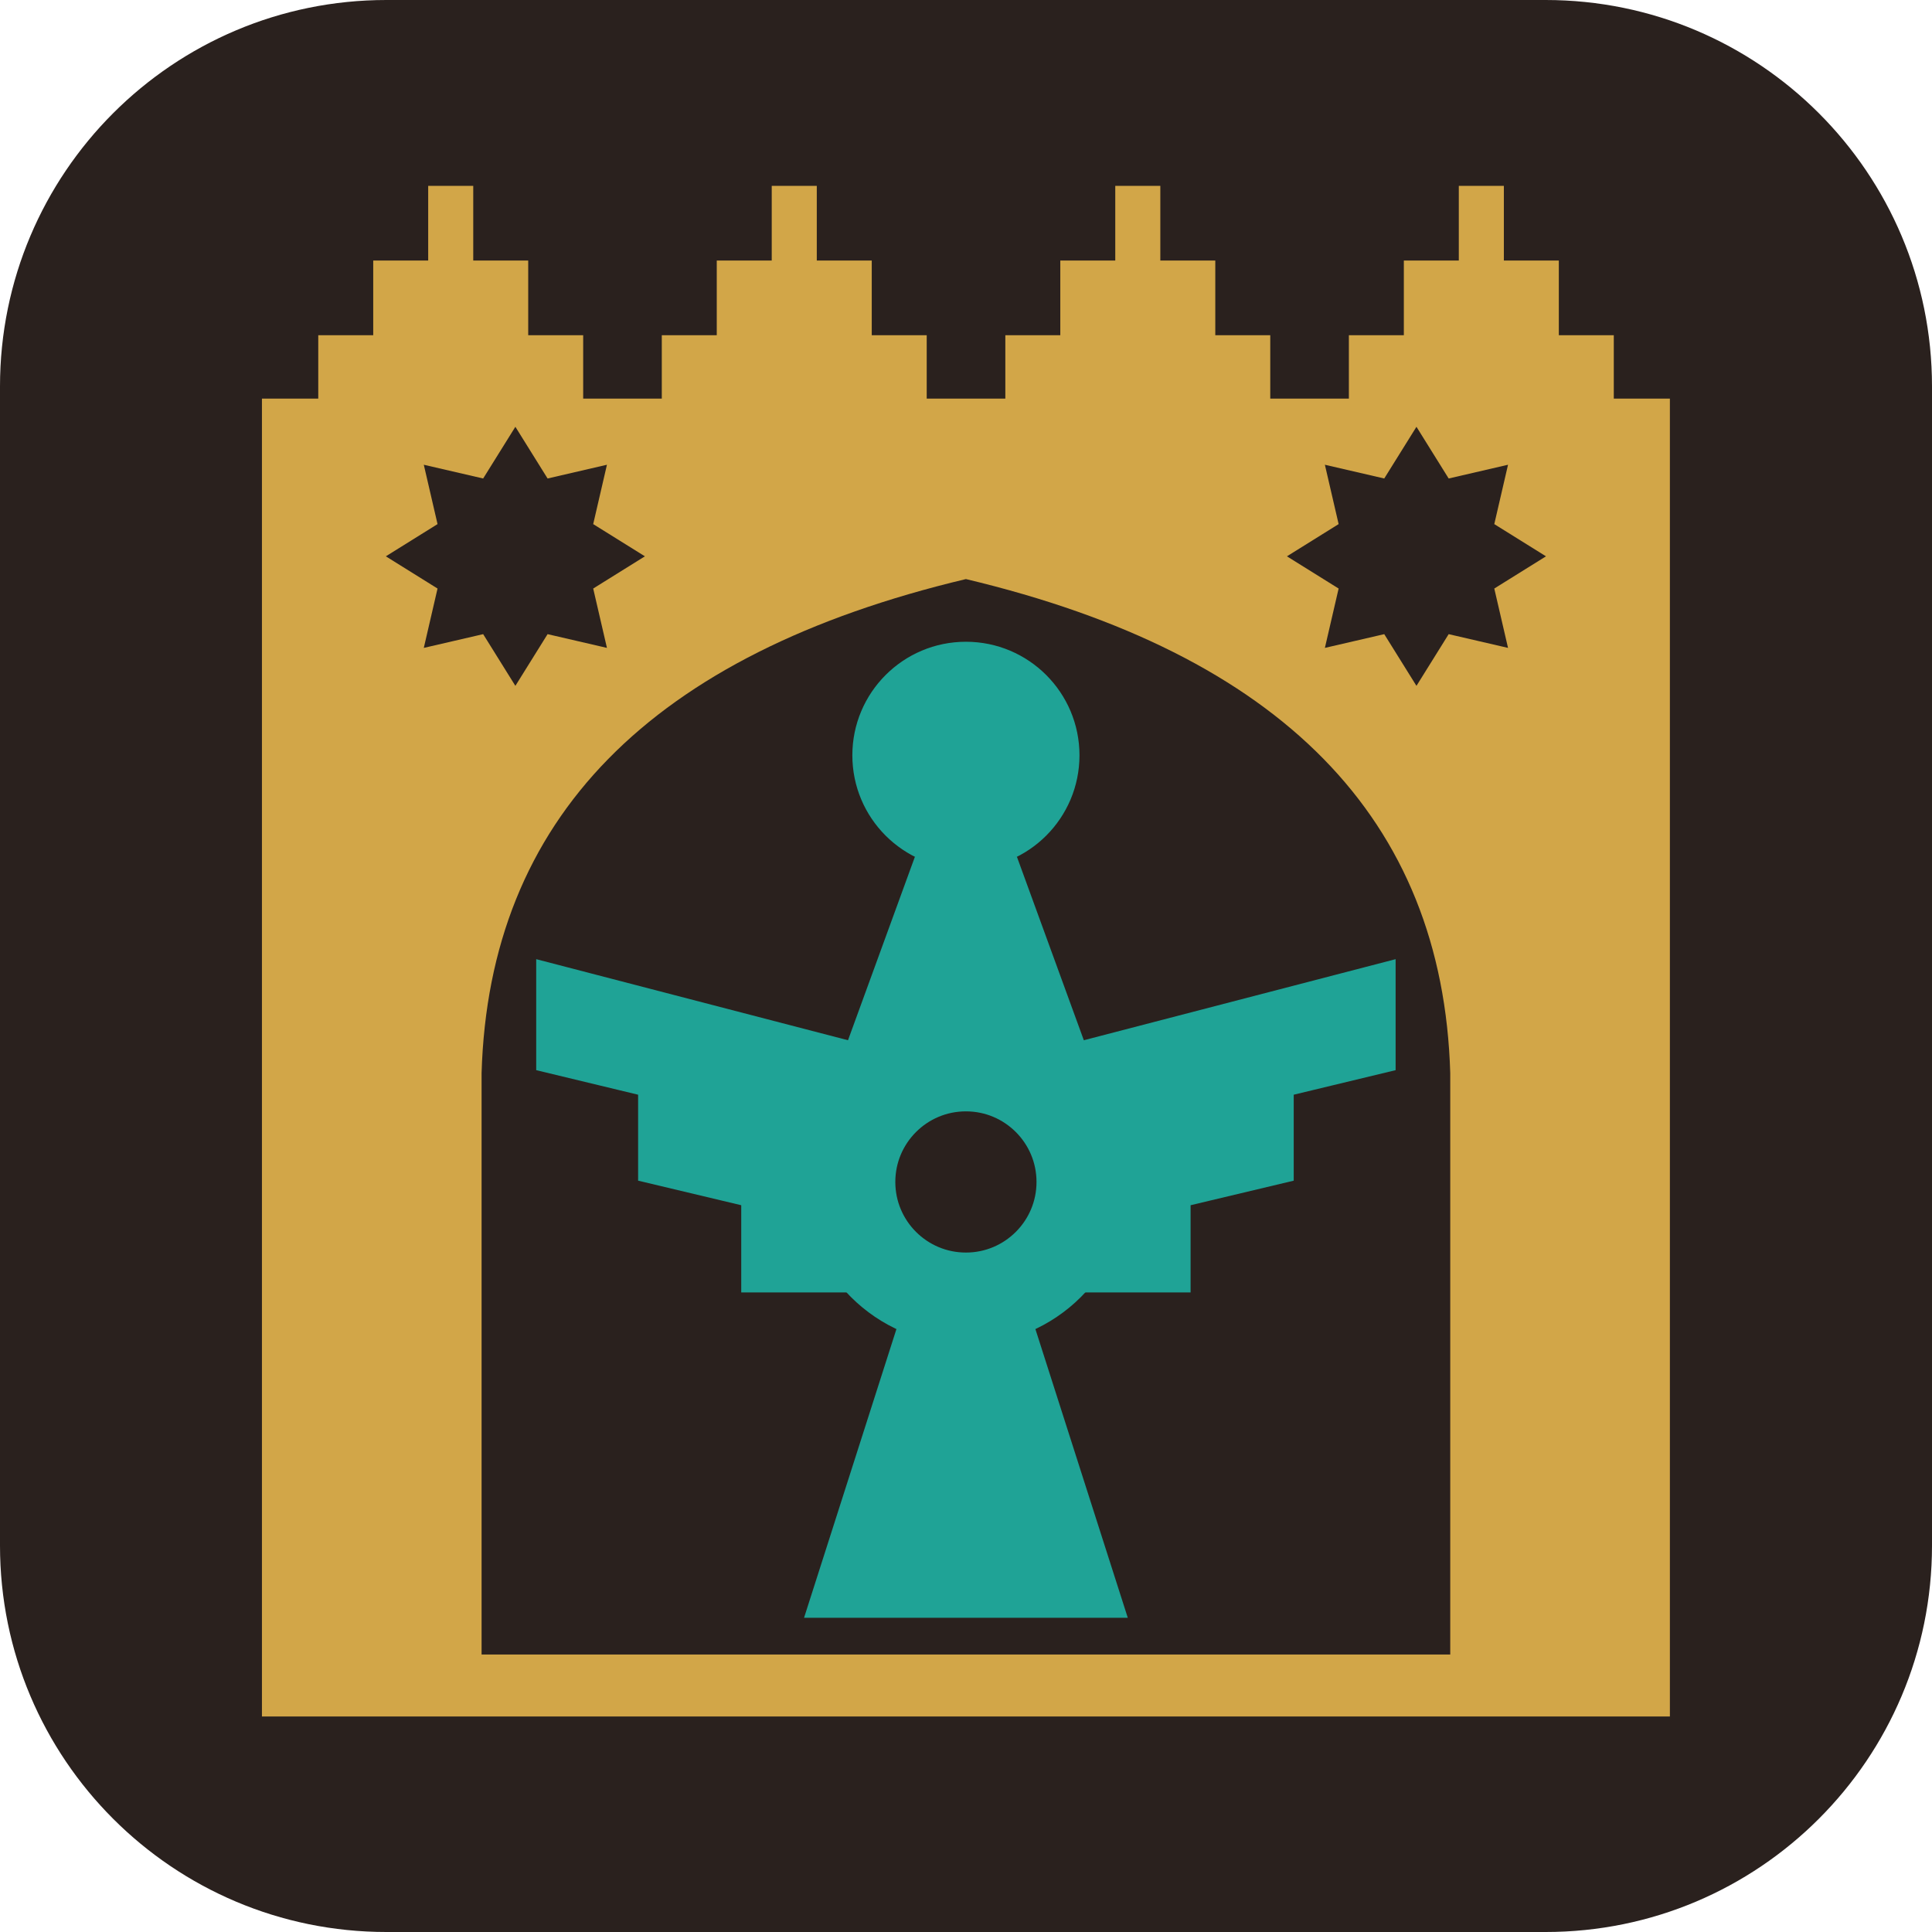
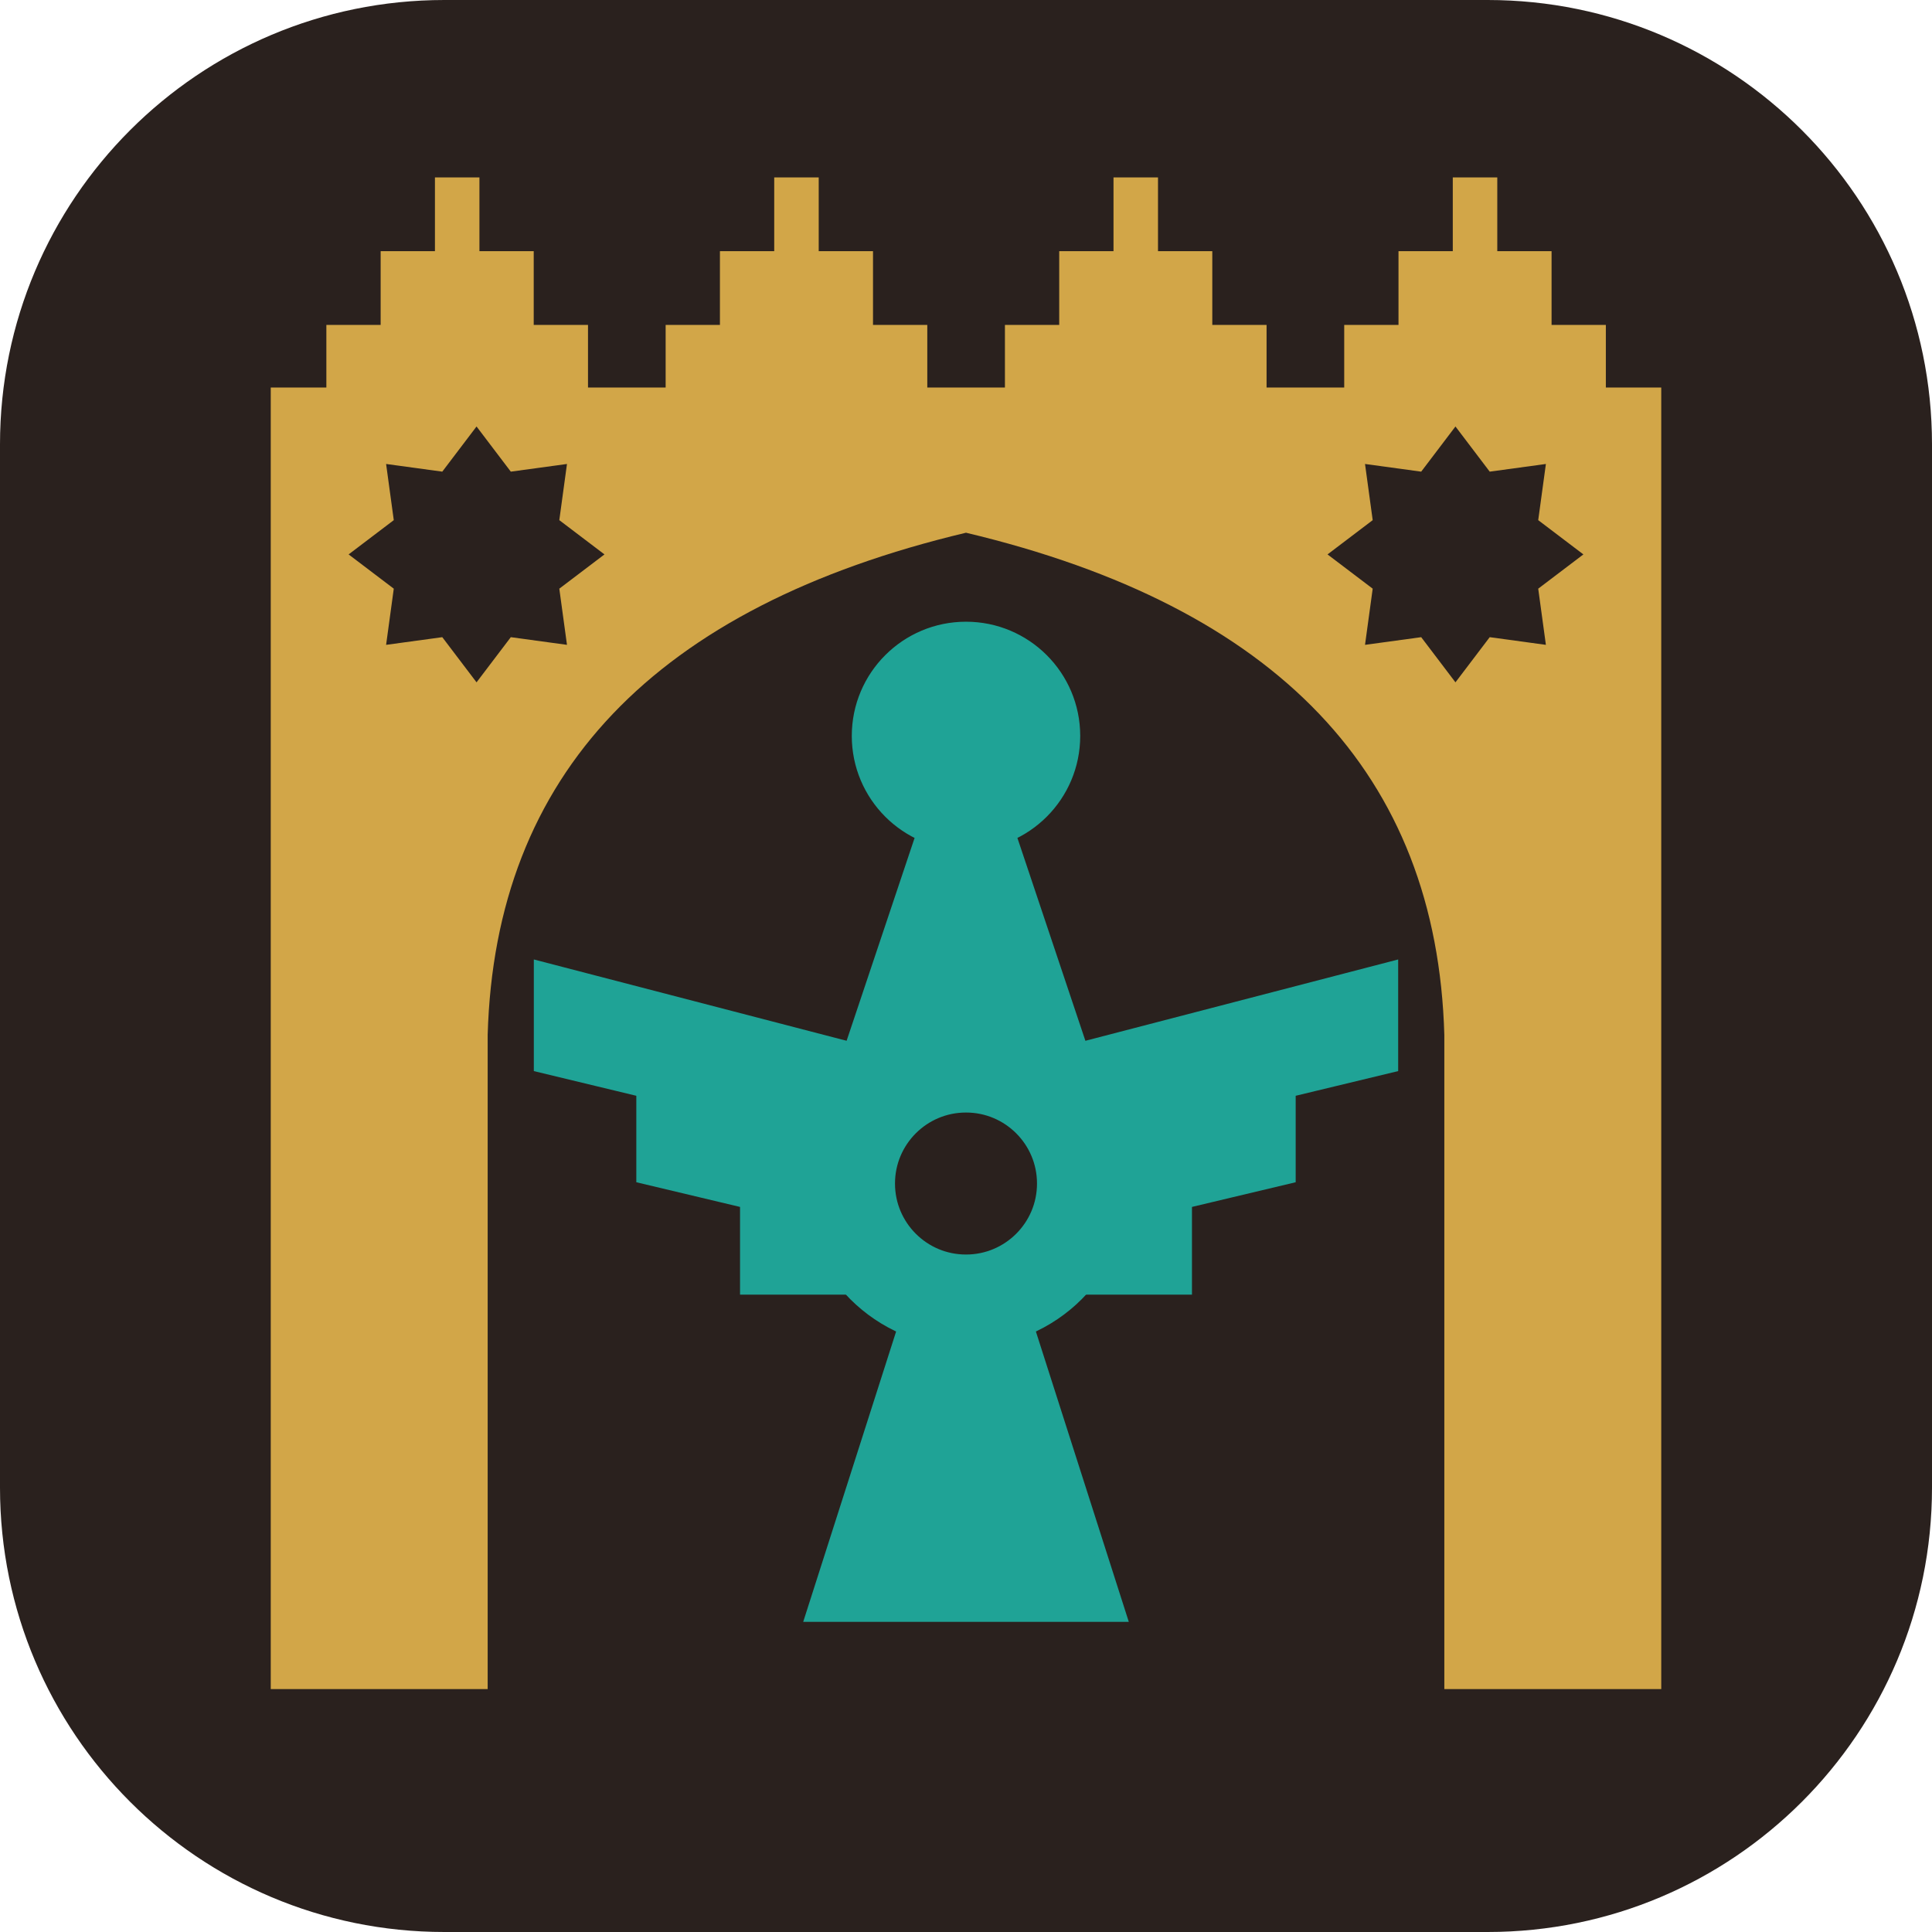
<svg xmlns="http://www.w3.org/2000/svg" viewBox="0 0 170 170">
-   <rect width="170" height="170" rx="34.0" fill="#2A211E" />
-   <g transform="translate(10.66,2.37) scale(0.9911)">
+   <rect width="170" height="170" rx="39.1" fill="#2A211E" />
+   <svg x="1.80" y="1.80" width="166.4" height="166.4" viewBox="0 0 150 170" preserveAspectRatio="xMidYMid meet">
    <g fill="#D2A648">
-       <path fill-rule="evenodd" d="M12.5,33 H137.5 V150 H12.5 Z M32,144.5 V92.88 Q33,59.02 75,49.02 Q117,59.02 118,92.88 V144.5 Z M35.00,35.50 L37.86,40.09 L43.13,38.87 L41.91,44.14 L46.50,47.00 L41.91,49.86 L43.13,55.13 L37.86,53.91 L35.00,58.50 L32.14,53.91 L26.87,55.13 L28.09,49.86 L23.50,47.00 L28.09,44.14 L26.87,38.87 L32.14,40.09 Z M115.00,35.50 L117.86,40.09 L123.13,38.87 L121.91,44.14 L126.50,47.00 L121.91,49.86 L123.13,55.13 L117.86,53.91 L115.00,58.50 L112.14,53.91 L106.87,55.13 L108.09,49.86 L103.50,47.00 L108.09,44.14 L106.87,38.87 L112.14,40.09 Z" />
+       <path fill-rule="evenodd" d="M12.5,33 H137.5 V150 H118 V91.2 Q117,56.05 75,46.05 Q33,56.05 32,91.2 V150 H12.5 Z M31.00,36.50 L34.08,40.56 L39.13,39.87 L38.44,44.92 L42.50,48.00 L38.44,51.08 L39.13,56.13 L34.08,55.44 L31.00,59.50 L27.92,55.44 L22.87,56.13 L23.56,51.08 L19.50,48.00 L23.56,44.92 L22.87,39.87 L27.92,40.56 Z M119.00,36.50 L122.08,40.56 L127.13,39.87 L126.44,44.92 L130.50,48.00 L126.44,51.08 L127.13,56.13 L122.08,55.44 L119.00,59.50 L115.92,55.44 L110.87,56.13 L111.56,51.08 L107.50,48.00 L111.56,44.92 L110.87,39.87 L115.92,40.56 Z" />
      <path d="M17.50,34 v-6.63 h4.88 v-6.63 h4.88 v-6.63 h4.00 v6.63 h4.88 v6.63 h4.88 v6.63 Z M48.00,34 v-6.63 h4.88 v-6.63 h4.88 v-6.63 h4.00 v6.63 h4.88 v6.63 h4.88 v6.63 Z M78.50,34 v-6.63 h4.88 v-6.63 h4.88 v-6.63 h4.00 v6.63 h4.88 v6.63 h4.88 v6.63 Z M109.00,34 v-6.63 h4.88 v-6.63 h4.88 v-6.63 h4.00 v6.63 h4.88 v6.63 h4.88 v6.63 Z" />
    </g>
-     <g transform="translate(-6.75,-7) scale(1.09)" fill="#1FA396" stroke="#1FA396">
-       <circle cx="75" cy="65.75" r="8.75" />
-       <path d="M65,91.5 L85,91.5 L78.8,74.5 L71.2,74.5 Z" />
+     <g transform="translate(-8.25,-7) scale(1.11)" fill="#1FA396" stroke="#1FA396">
+       <circle cx="75" cy="64.25" r="8.75" />
+       <path d="M65,91.5 L85,91.5 L78.8,73 L71.2,73 Z" />
      <circle cx="75" cy="100.5" r="9.5" fill="none" stroke-width="7.5" />
      <path id="wr" d="M84.5,89.5 L109.5,83 v8 L101.2,93 V100 L92.8,102 V109 L84.5,109 Z" />
      <use href="#wr" transform="translate(150,0) scale(-1,1)" />
      <path d="M70.5,110.5 L79.5,110.5 L87.5,135.5 L62.5,135.5 Z" />
    </g>
-   </g>
+   </svg>
</svg>
